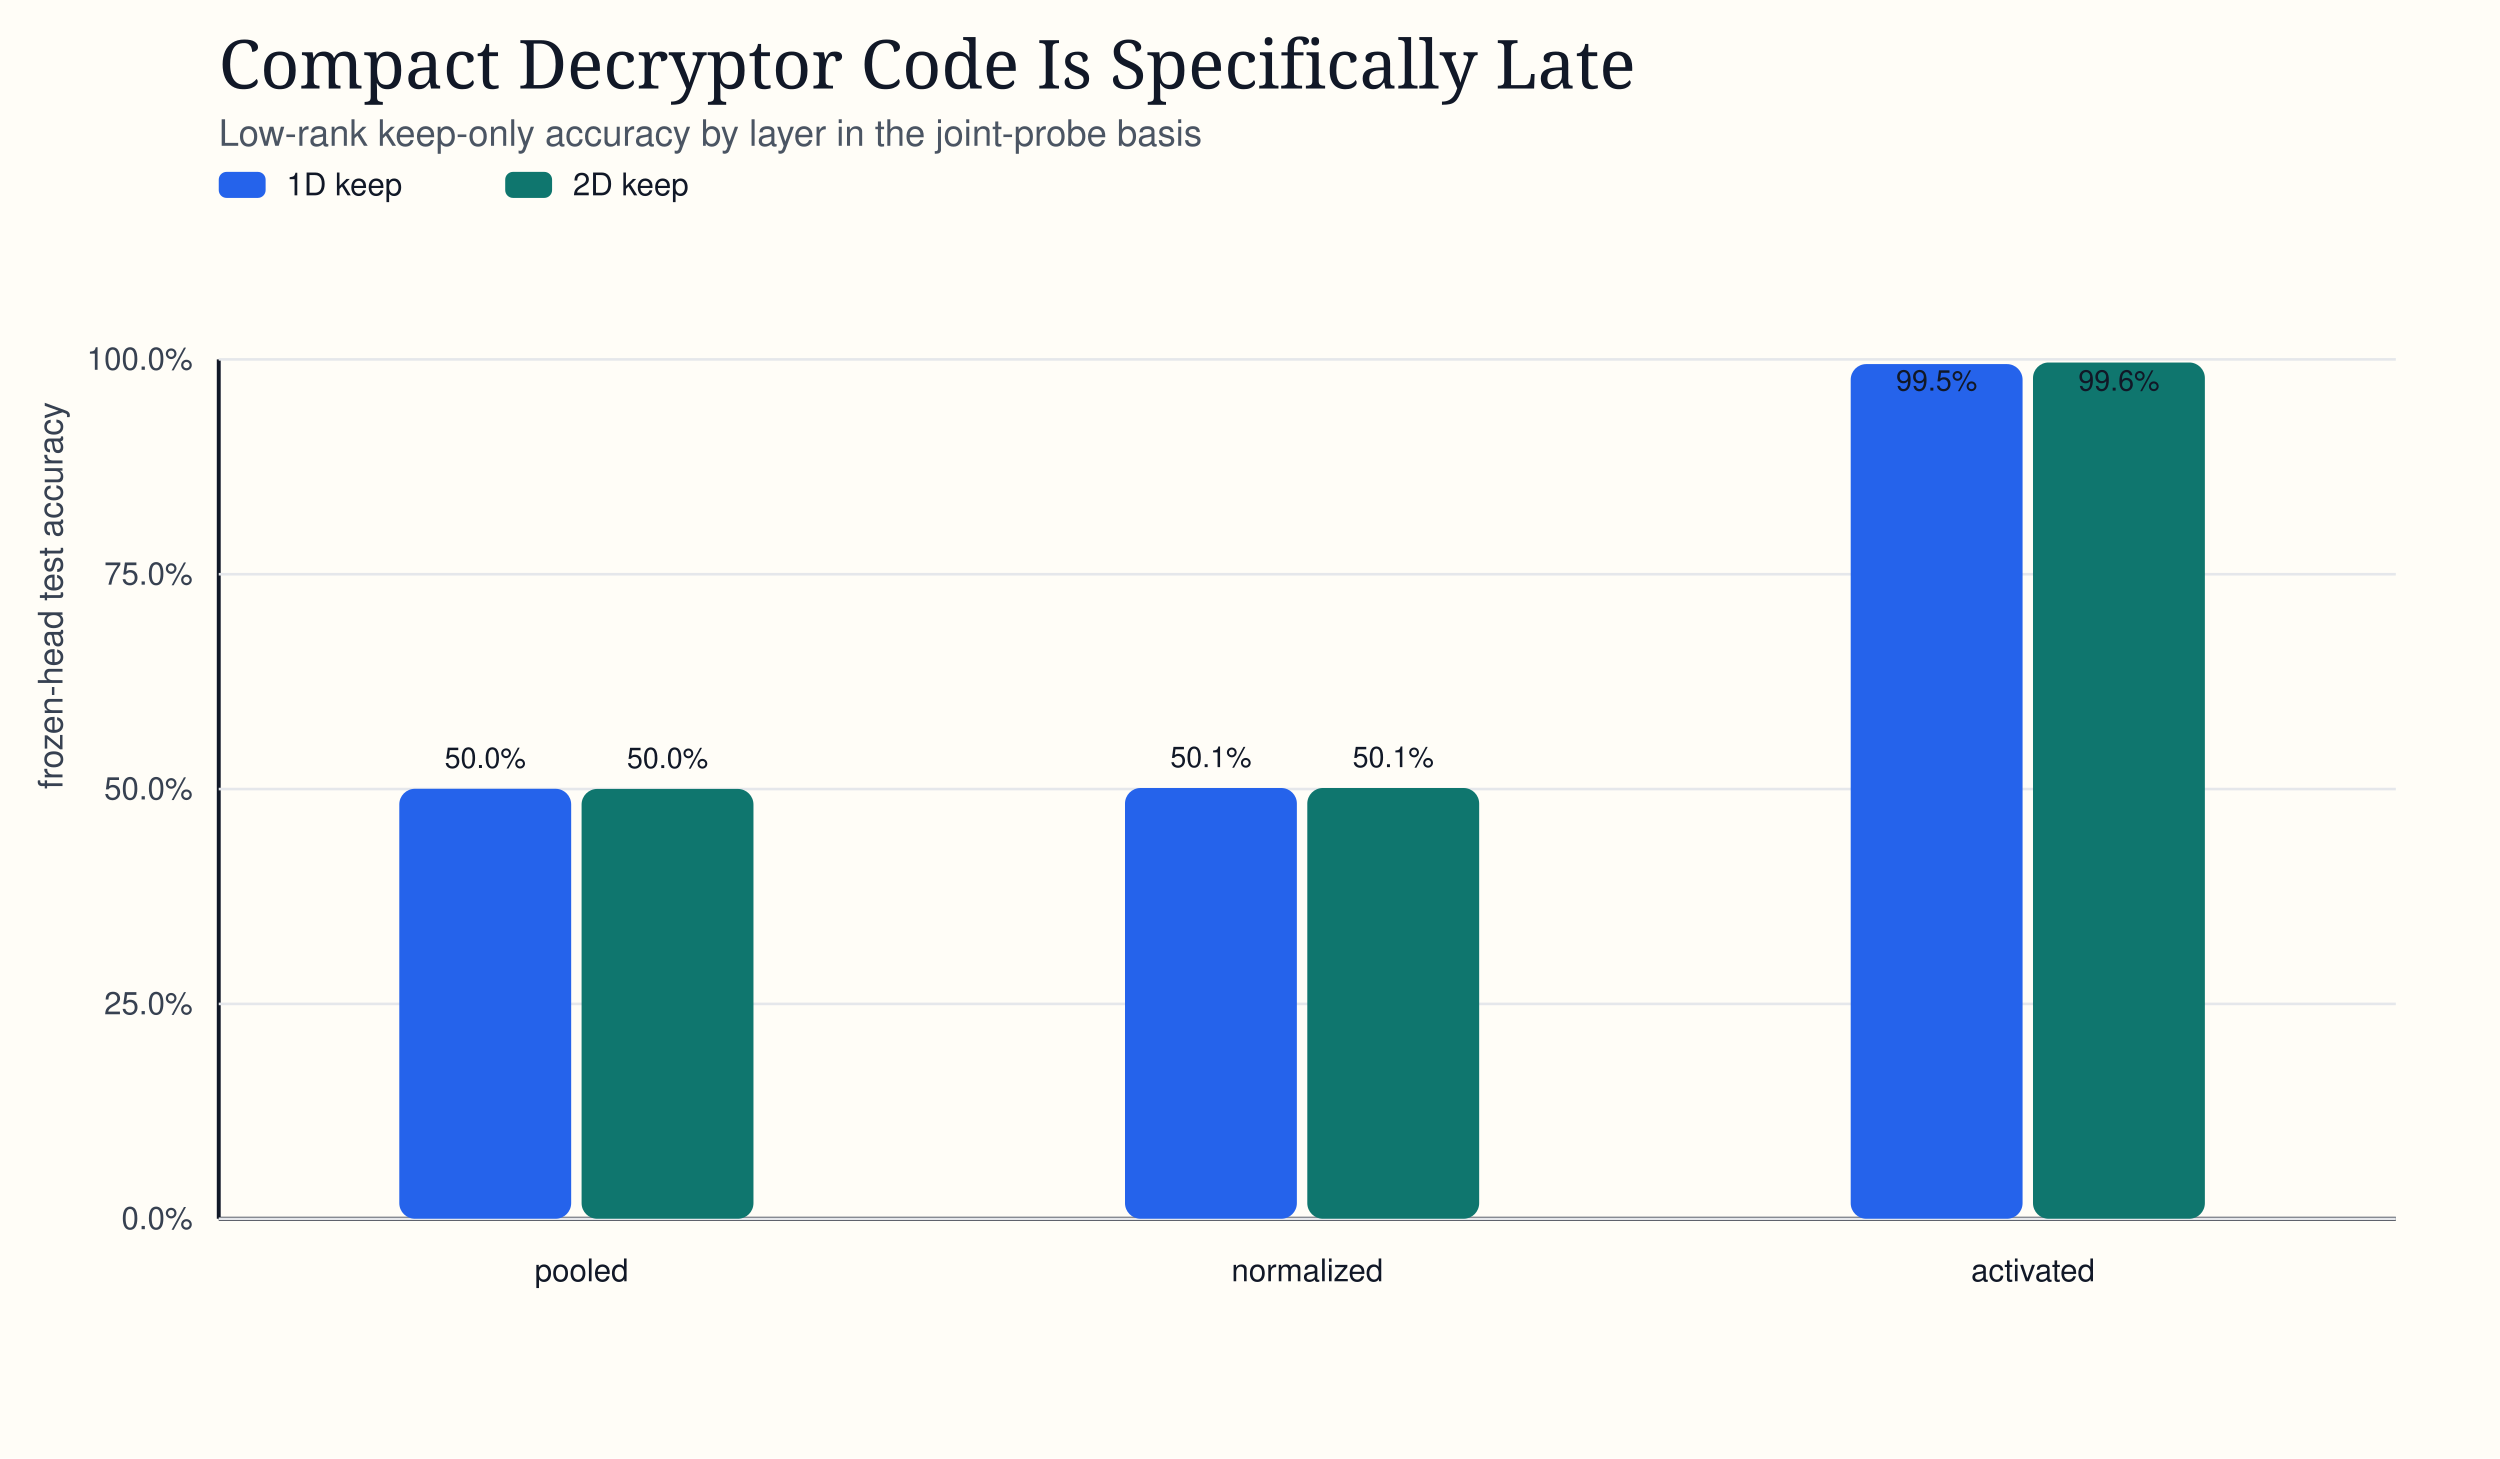
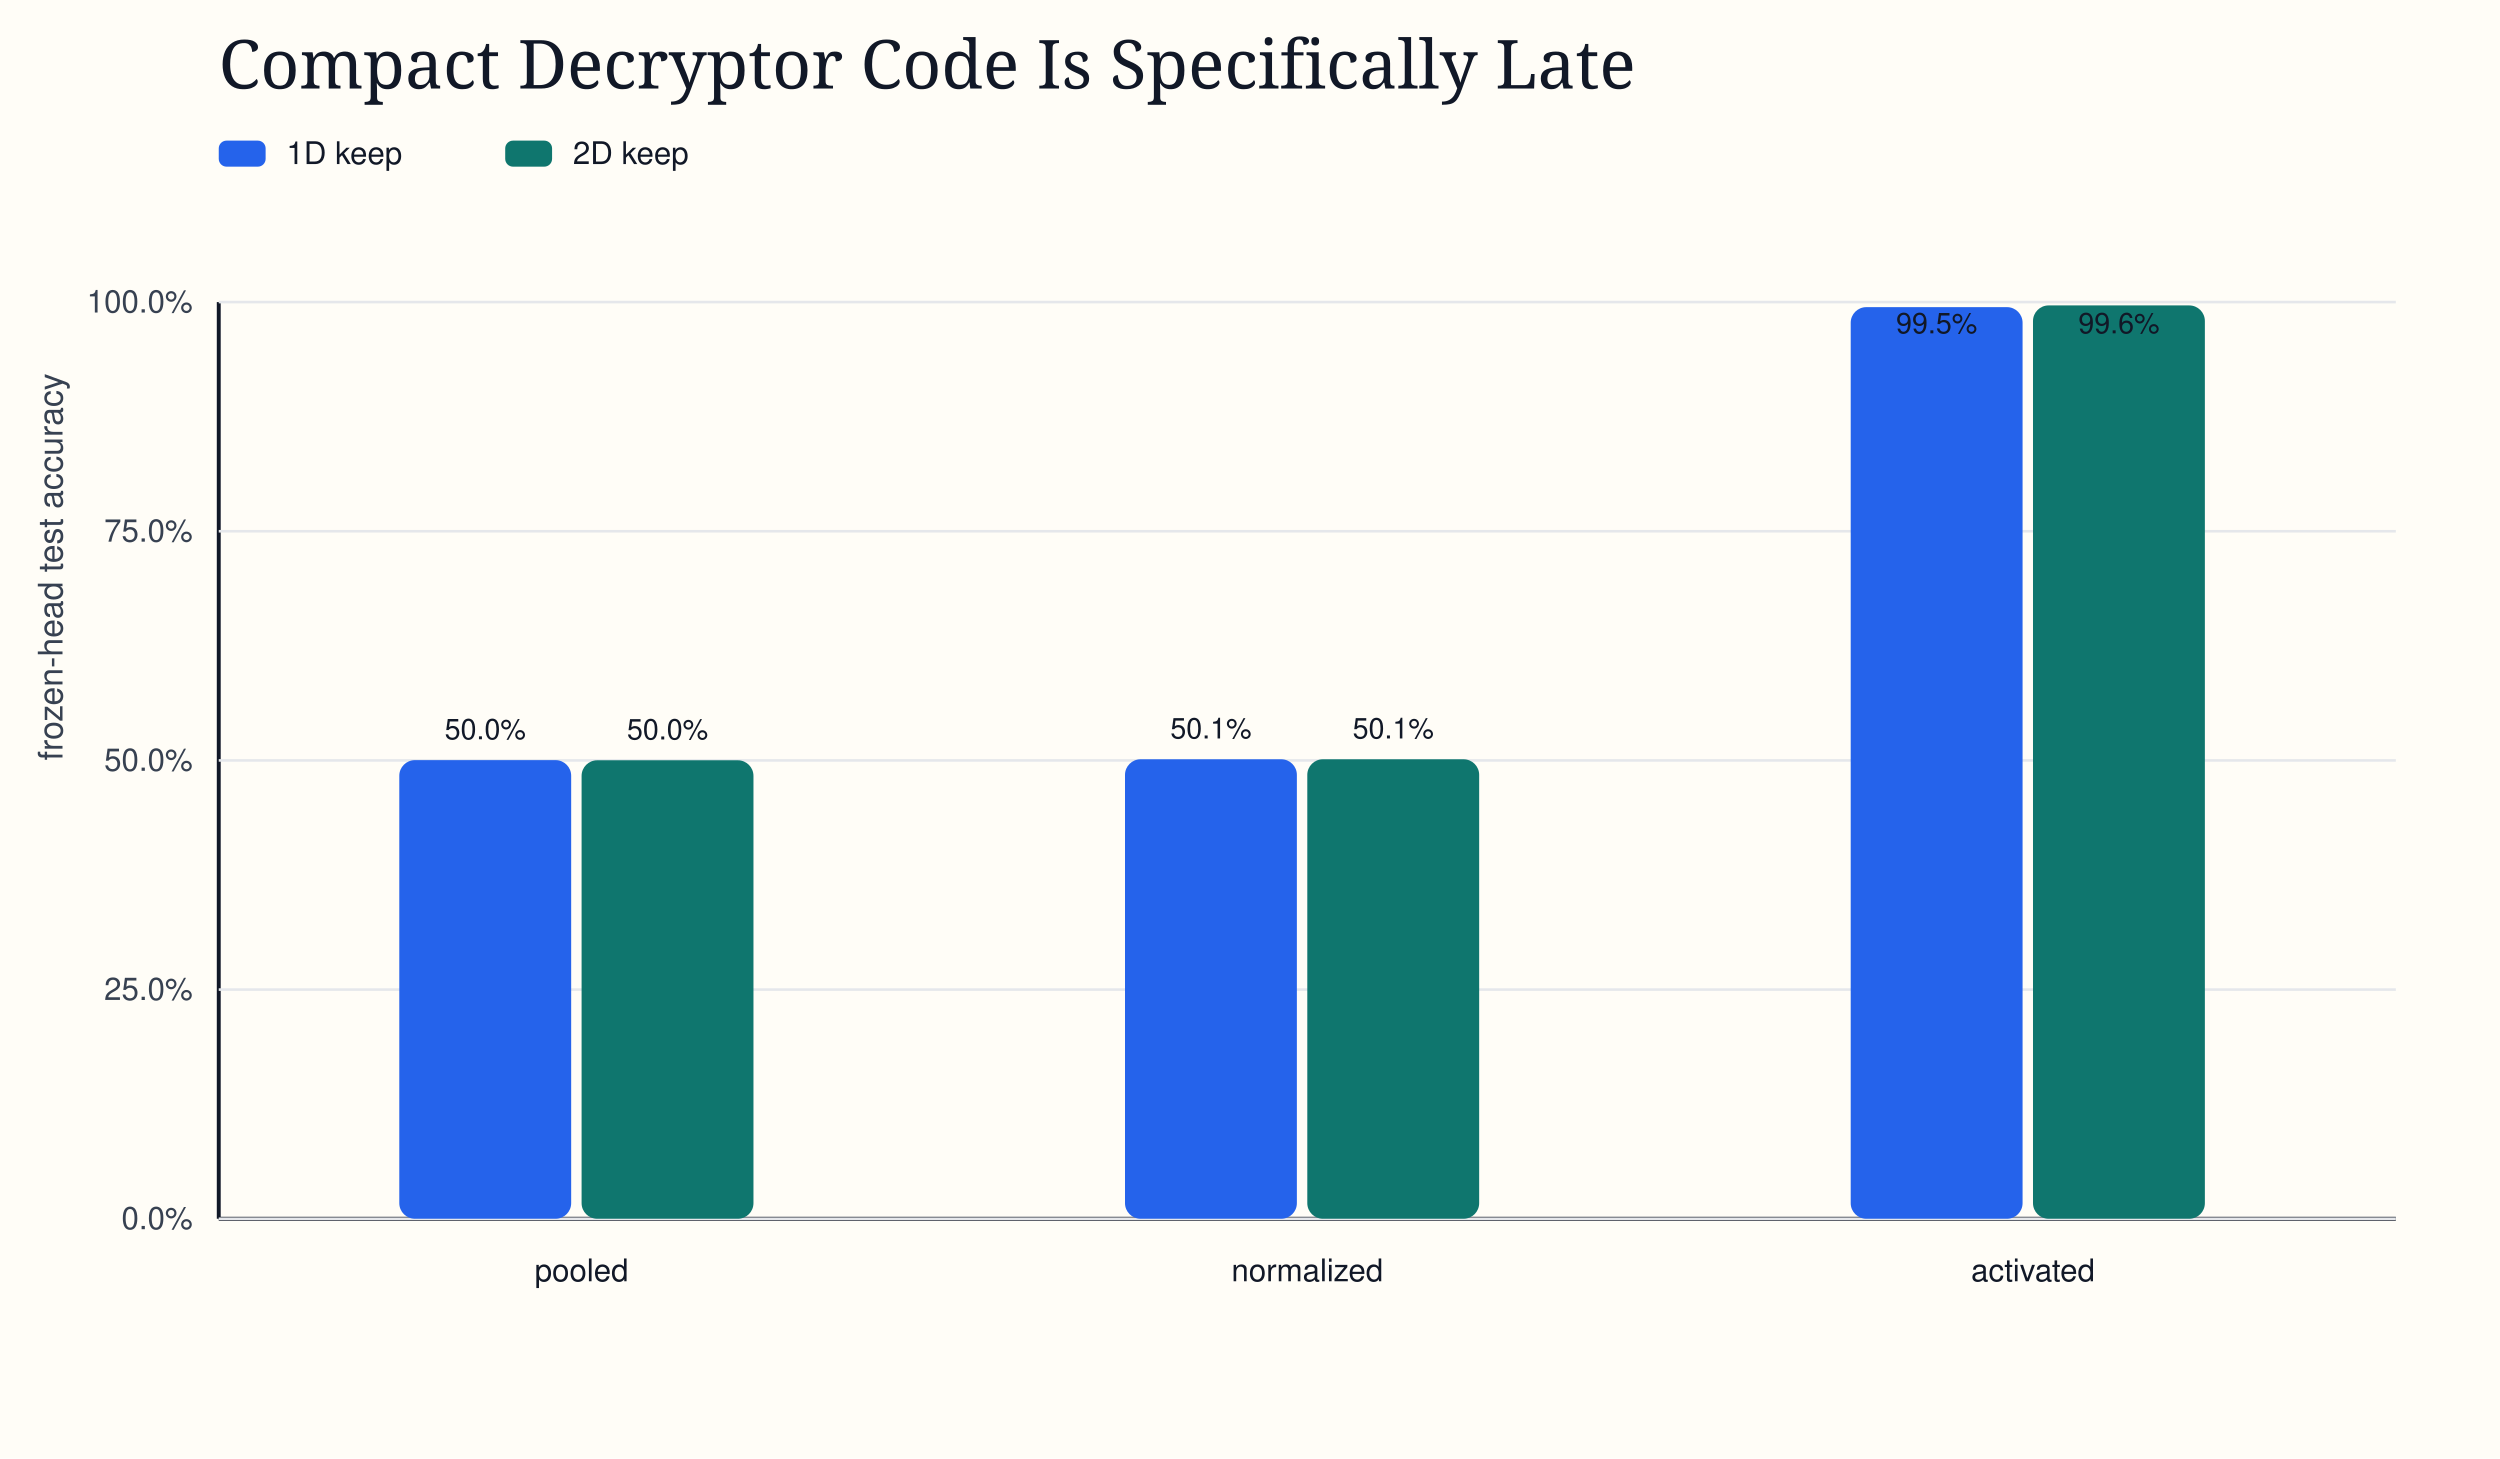
<svg xmlns="http://www.w3.org/2000/svg" width="960" height="560" viewBox="0 0 960 560">
  <rect width="100%" height="100%" fill="#fffdf7" />
  <text x="84" y="34" font-size="26" font-family="Georgia, serif" fill="#111827">Compact Decryptor Code Is Specifically Late</text>
-   <text x="84" y="56" font-size="14" font-family="Helvetica, Arial, sans-serif" fill="#4b5563">Low-rank keep-only accuracy by layer in the joint-probe basis</text>
-   <text x="24" y="303.0" font-size="13" font-family="Helvetica, Arial, sans-serif" fill="#374151" transform="rotate(-90 24 303.0)">frozen-head test accuracy</text>
-   <line x1="84" y1="138" x2="84" y2="468" stroke="#111827" stroke-width="1.5" />
+   <text x="24" y="292.0" font-size="13" font-family="Helvetica, Arial, sans-serif" fill="#374151" transform="rotate(-90 24 292.0)">frozen-head test accuracy</text>
+   <line x1="84" y1="116" x2="84" y2="468" stroke="#111827" stroke-width="1.5" />
  <line x1="84" y1="468" x2="920" y2="468" stroke="#111827" stroke-width="1.5" />
  <line x1="84" y1="468.00" x2="920" y2="468.00" stroke="#e5e7eb" stroke-width="1" />
  <text x="74" y="472.00" text-anchor="end" font-size="12" font-family="Helvetica, Arial, sans-serif" fill="#374151">0.0%</text>
-   <line x1="84" y1="385.50" x2="920" y2="385.50" stroke="#e5e7eb" stroke-width="1" />
-   <text x="74" y="389.50" text-anchor="end" font-size="12" font-family="Helvetica, Arial, sans-serif" fill="#374151">25.0%</text>
-   <line x1="84" y1="303.00" x2="920" y2="303.00" stroke="#e5e7eb" stroke-width="1" />
-   <text x="74" y="307.00" text-anchor="end" font-size="12" font-family="Helvetica, Arial, sans-serif" fill="#374151">50.0%</text>
-   <line x1="84" y1="220.50" x2="920" y2="220.50" stroke="#e5e7eb" stroke-width="1" />
-   <text x="74" y="224.50" text-anchor="end" font-size="12" font-family="Helvetica, Arial, sans-serif" fill="#374151">75.0%</text>
-   <line x1="84" y1="138.00" x2="920" y2="138.00" stroke="#e5e7eb" stroke-width="1" />
-   <text x="74" y="142.00" text-anchor="end" font-size="12" font-family="Helvetica, Arial, sans-serif" fill="#374151">100.0%</text>
-   <rect x="84" y="66" width="18" height="10" rx="3" fill="#2563eb" />
-   <text x="110" y="75" font-size="12" font-family="Helvetica, Arial, sans-serif" fill="#111827">1D keep</text>
-   <rect x="194" y="66" width="18" height="10" rx="3" fill="#0f766e" />
-   <text x="220" y="75" font-size="12" font-family="Helvetica, Arial, sans-serif" fill="#111827">2D keep</text>
-   <rect x="153.33" y="302.90" width="66.00" height="165.10" rx="6" fill="#2563eb" />
-   <text x="186.33" y="294.90" text-anchor="middle" font-size="11" font-family="Helvetica, Arial, sans-serif" fill="#111827">50.0%</text>
-   <rect x="223.33" y="302.95" width="66.00" height="165.05" rx="6" fill="#0f766e" />
-   <text x="256.33" y="294.95" text-anchor="middle" font-size="11" font-family="Helvetica, Arial, sans-serif" fill="#111827">50.0%</text>
+   <line x1="84" y1="380.00" x2="920" y2="380.00" stroke="#e5e7eb" stroke-width="1" />
+   <text x="74" y="384.00" text-anchor="end" font-size="12" font-family="Helvetica, Arial, sans-serif" fill="#374151">25.0%</text>
+   <line x1="84" y1="292.00" x2="920" y2="292.00" stroke="#e5e7eb" stroke-width="1" />
+   <text x="74" y="296.00" text-anchor="end" font-size="12" font-family="Helvetica, Arial, sans-serif" fill="#374151">50.0%</text>
+   <line x1="84" y1="204.00" x2="920" y2="204.00" stroke="#e5e7eb" stroke-width="1" />
+   <text x="74" y="208.00" text-anchor="end" font-size="12" font-family="Helvetica, Arial, sans-serif" fill="#374151">75.0%</text>
+   <line x1="84" y1="116.00" x2="920" y2="116.00" stroke="#e5e7eb" stroke-width="1" />
+   <text x="74" y="120.00" text-anchor="end" font-size="12" font-family="Helvetica, Arial, sans-serif" fill="#374151">100.0%</text>
+   <rect x="84" y="54" width="18" height="10" rx="3" fill="#2563eb" />
+   <text x="110" y="63" font-size="12" font-family="Helvetica, Arial, sans-serif" fill="#111827">1D keep</text>
+   <rect x="194" y="54" width="18" height="10" rx="3" fill="#0f766e" />
+   <text x="220" y="63" font-size="12" font-family="Helvetica, Arial, sans-serif" fill="#111827">2D keep</text>
+   <rect x="153.33" y="291.89" width="66.00" height="176.11" rx="6" fill="#2563eb" />
+   <text x="186.33" y="283.89" text-anchor="middle" font-size="11" font-family="Helvetica, Arial, sans-serif" fill="#111827">50.0%</text>
+   <rect x="223.33" y="291.95" width="66.00" height="176.05" rx="6" fill="#0f766e" />
+   <text x="256.33" y="283.95" text-anchor="middle" font-size="11" font-family="Helvetica, Arial, sans-serif" fill="#111827">50.0%</text>
  <text x="223.33" y="492.00" text-anchor="middle" font-size="12" font-family="Helvetica, Arial, sans-serif" fill="#111827">pooled</text>
-   <rect x="432.00" y="302.59" width="66.00" height="165.41" rx="6" fill="#2563eb" />
-   <text x="465.00" y="294.59" text-anchor="middle" font-size="11" font-family="Helvetica, Arial, sans-serif" fill="#111827">50.1%</text>
-   <rect x="502.00" y="302.59" width="66.00" height="165.41" rx="6" fill="#0f766e" />
-   <text x="535.00" y="294.59" text-anchor="middle" font-size="11" font-family="Helvetica, Arial, sans-serif" fill="#111827">50.1%</text>
+   <rect x="432.00" y="291.56" width="66.00" height="176.44" rx="6" fill="#2563eb" />
+   <text x="465.00" y="283.56" text-anchor="middle" font-size="11" font-family="Helvetica, Arial, sans-serif" fill="#111827">50.1%</text>
+   <rect x="502.00" y="291.56" width="66.00" height="176.44" rx="6" fill="#0f766e" />
+   <text x="535.00" y="283.56" text-anchor="middle" font-size="11" font-family="Helvetica, Arial, sans-serif" fill="#111827">50.1%</text>
  <text x="502.00" y="492.00" text-anchor="middle" font-size="12" font-family="Helvetica, Arial, sans-serif" fill="#111827">normalized</text>
-   <rect x="710.67" y="139.81" width="66.00" height="328.19" rx="6" fill="#2563eb" />
-   <text x="743.67" y="150.00" text-anchor="middle" font-size="11" font-family="Helvetica, Arial, sans-serif" fill="#111827">99.5%</text>
-   <rect x="780.67" y="139.20" width="66.00" height="328.80" rx="6" fill="#0f766e" />
-   <text x="813.67" y="150.00" text-anchor="middle" font-size="11" font-family="Helvetica, Arial, sans-serif" fill="#111827">99.6%</text>
+   <rect x="710.67" y="117.94" width="66.00" height="350.06" rx="6" fill="#2563eb" />
+   <text x="743.67" y="128.00" text-anchor="middle" font-size="11" font-family="Helvetica, Arial, sans-serif" fill="#111827">99.5%</text>
+   <rect x="780.67" y="117.28" width="66.00" height="350.72" rx="6" fill="#0f766e" />
+   <text x="813.67" y="128.00" text-anchor="middle" font-size="11" font-family="Helvetica, Arial, sans-serif" fill="#111827">99.6%</text>
  <text x="780.67" y="492.00" text-anchor="middle" font-size="12" font-family="Helvetica, Arial, sans-serif" fill="#111827">activated</text>
</svg>
